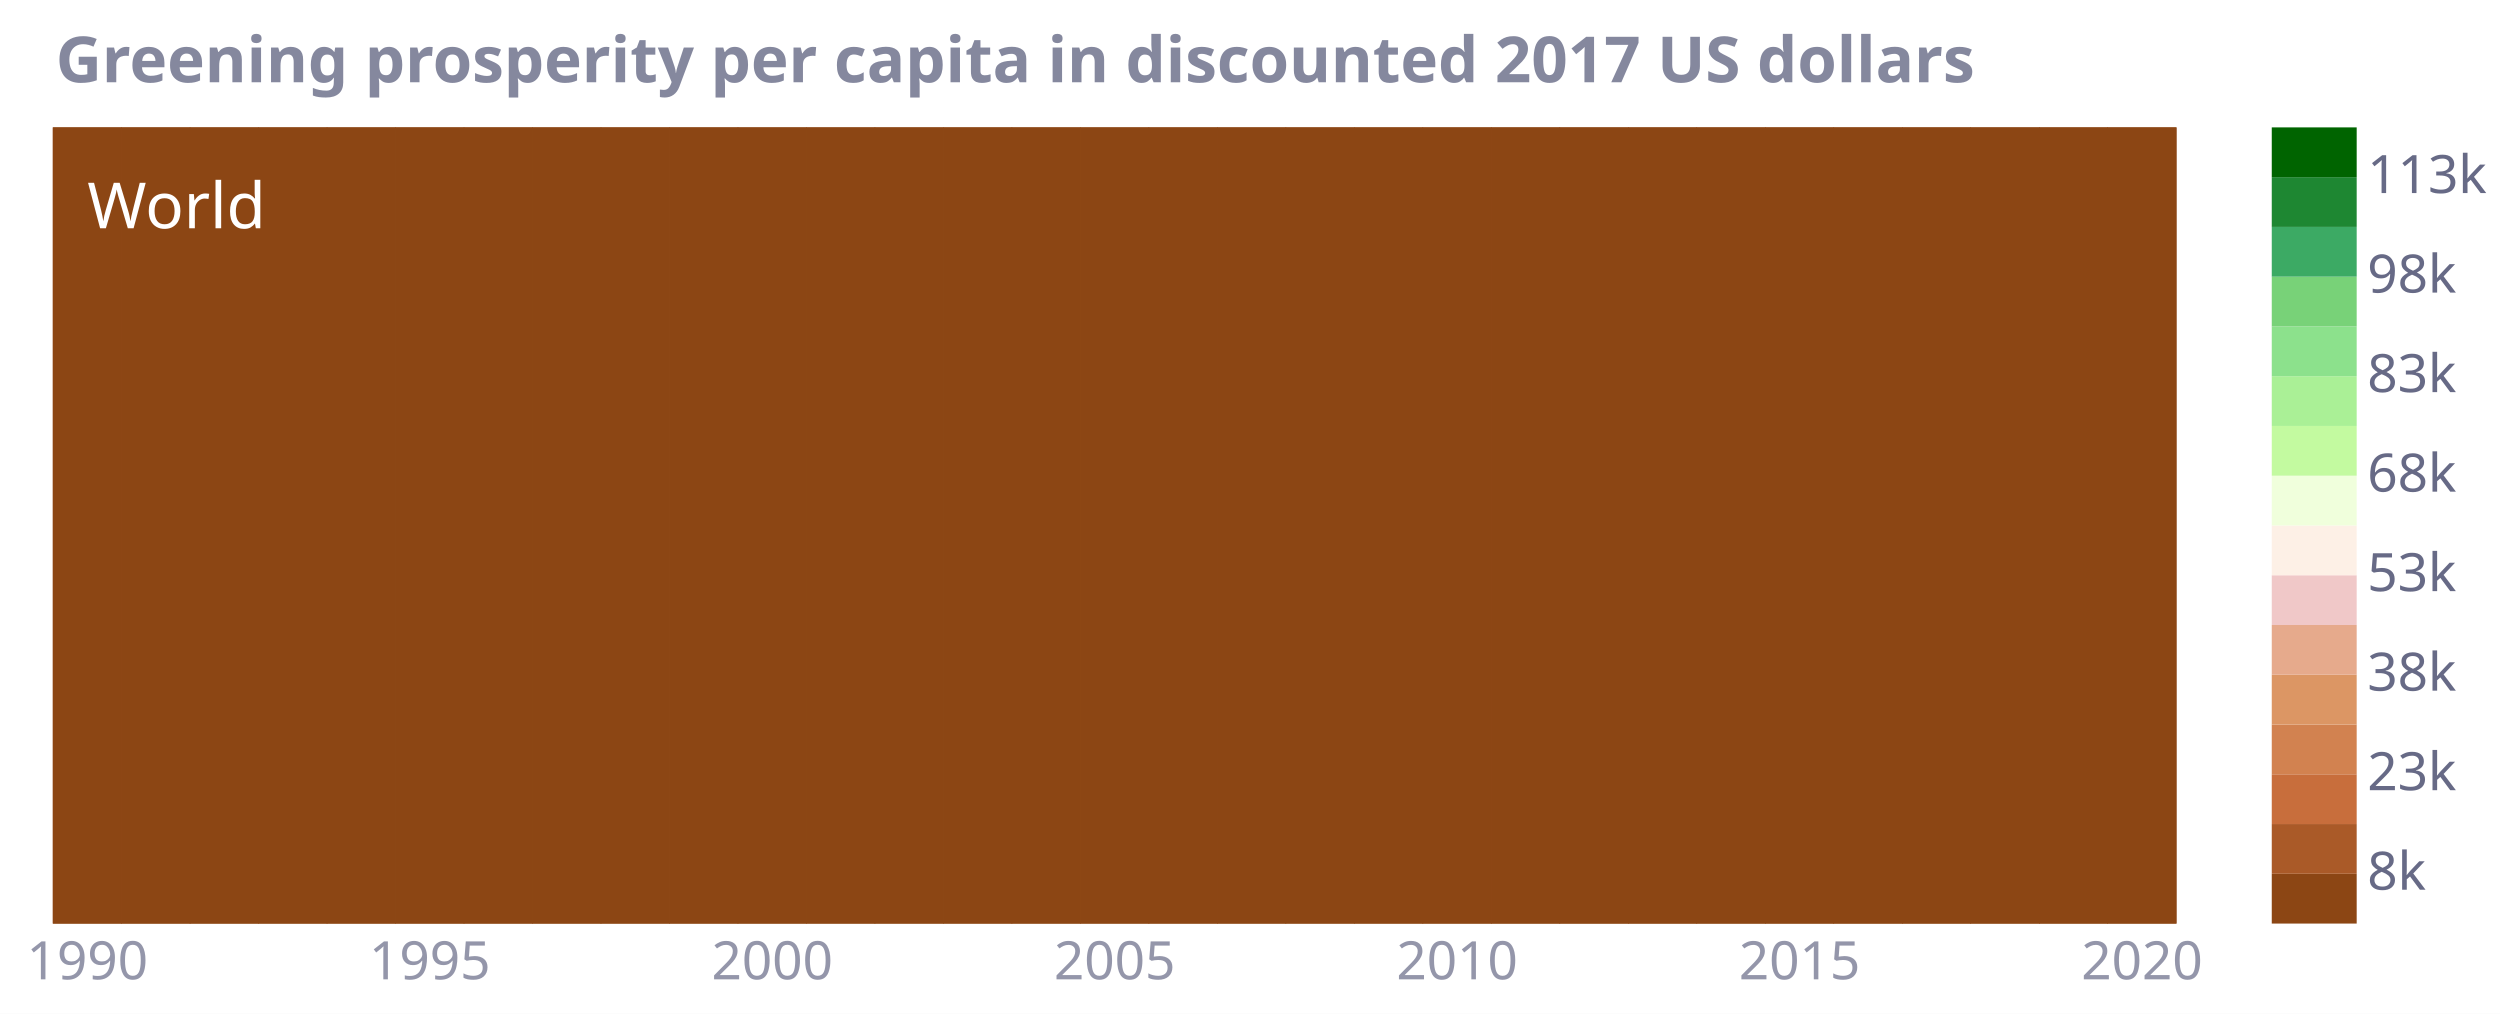
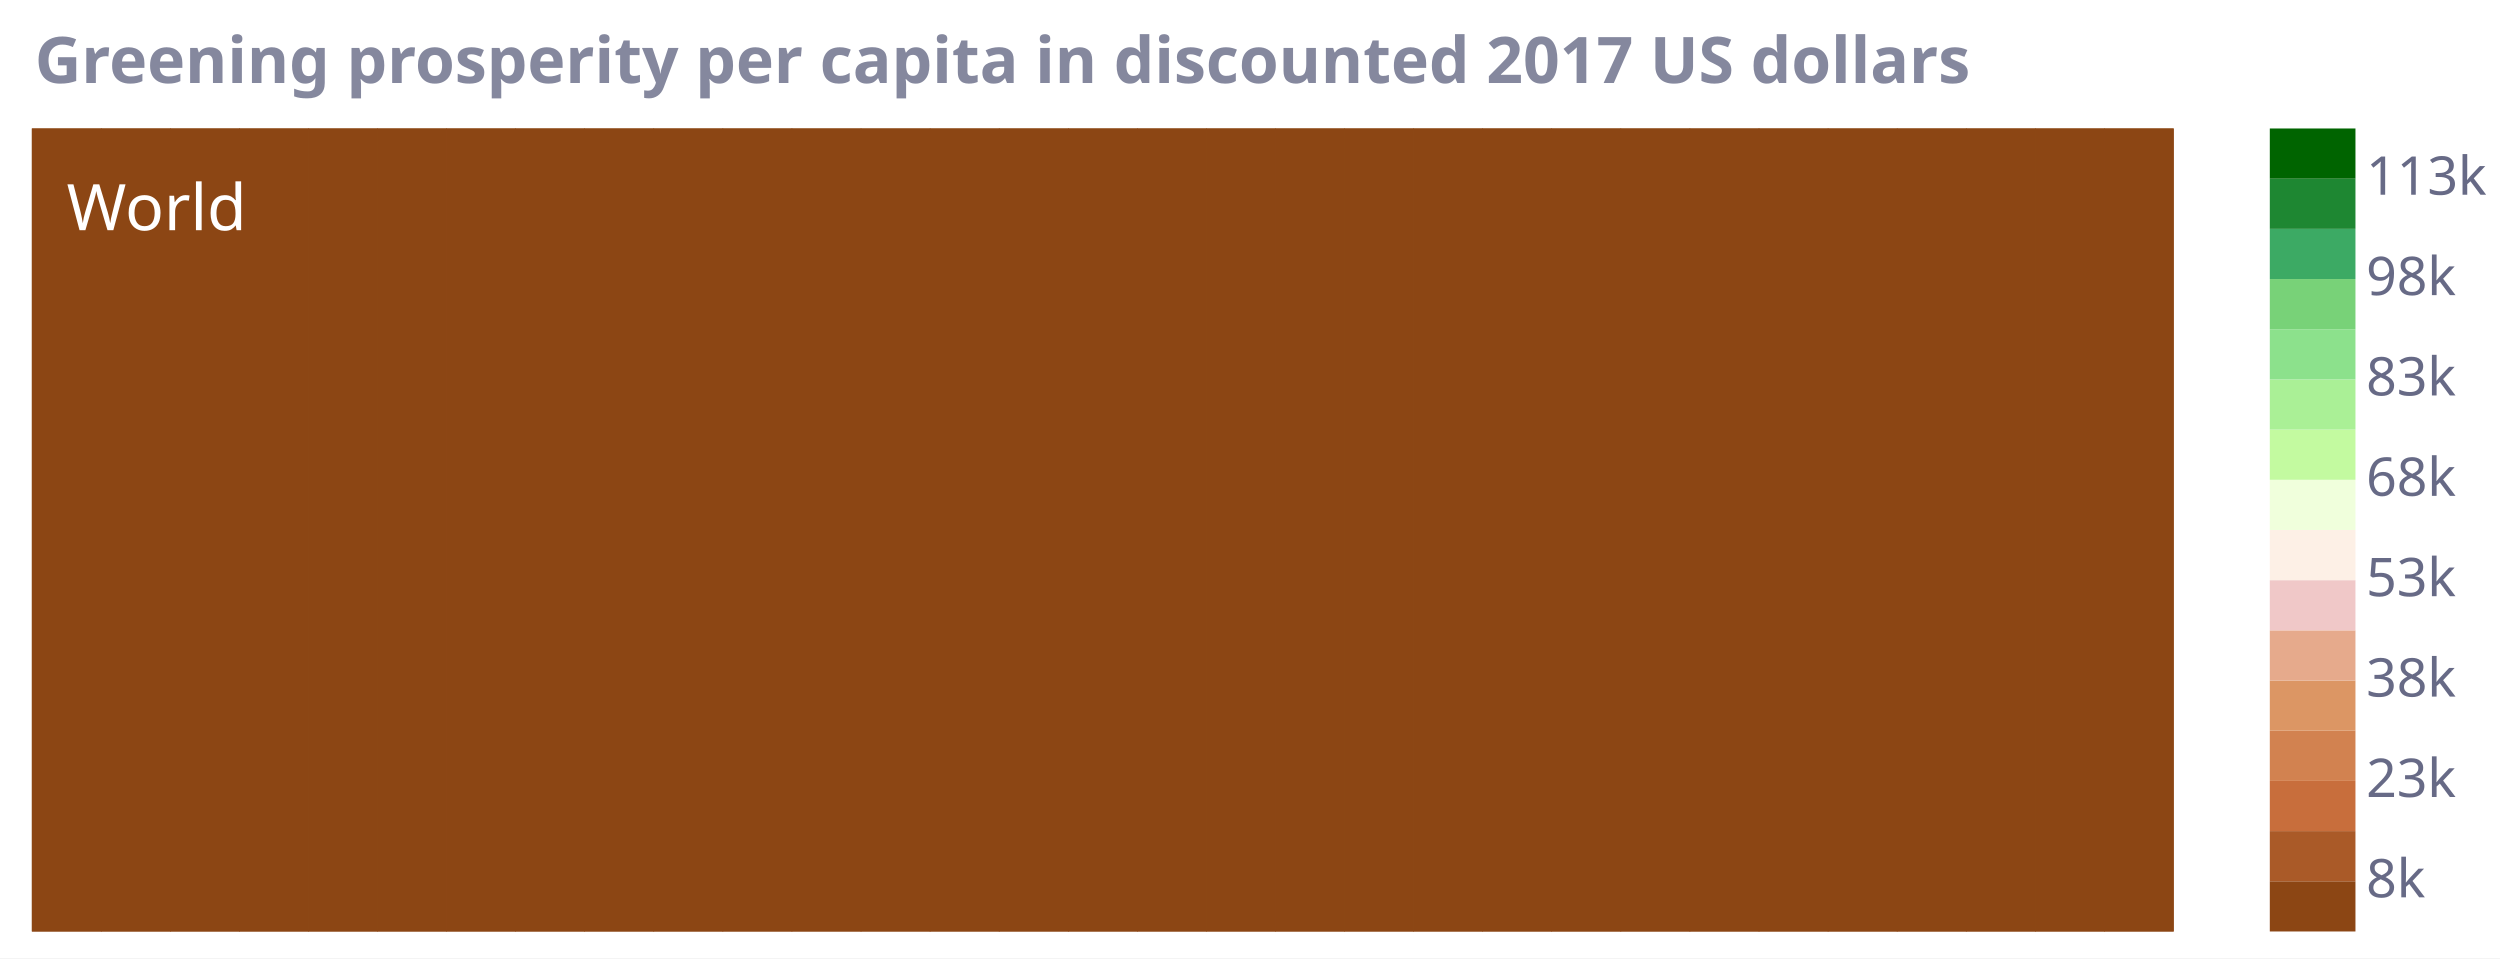
- <svg xmlns="http://www.w3.org/2000/svg" version="1.1" class="marks" width="471" height="191" viewBox="0 0 471 191">
-   <rect width="471" height="191" fill="white" />
-   <g fill="none" stroke-miterlimit="10" transform="translate(10,24)">
+ <svg xmlns="http://www.w3.org/2000/svg" version="1.1" class="marks" width="467" height="179" viewBox="0 0 467 179">
+   <rect width="467" height="179" fill="white" />
+   <g fill="none" stroke-miterlimit="10" transform="translate(6,24)">
    <g class="mark-group role-frame root" role="graphics-object" aria-roledescription="group mark container">
      <g transform="translate(0,0)">
        <path class="background" aria-hidden="true" d="M0,0h400v150h-400Z" />
        <g>
          <g class="mark-group role-axis" role="graphics-symbol" aria-roledescription="axis" aria-label="X-axis titled 'Greening prosperity per capita in discounted 2017 US dollars' for a discrete scale with 31 values: 1990, 1991, 1992, 1993, 1994, ending with 2020">
            <g transform="translate(0.5,150.5)">
              <path class="background" aria-hidden="true" d="M0,0h0v0h0Z" pointer-events="none" />
              <g>
-                 <g class="mark-text role-axis-label" pointer-events="none">
-                   <text text-anchor="middle" transform="translate(5.951613,10)" font-family="Circular Std Book" font-size="10px" fill="#676A86" fill-opacity="0.7" opacity="1">1990</text>
-                   <text text-anchor="middle" transform="translate(70.46774,10)" font-family="Circular Std Book" font-size="10px" fill="#676A86" fill-opacity="0.7" opacity="1">1995</text>
-                   <text text-anchor="middle" transform="translate(134.9839,10)" font-family="Circular Std Book" font-size="10px" fill="#676A86" fill-opacity="0.7" opacity="1">2000</text>
-                   <text text-anchor="middle" transform="translate(199.5,10)" font-family="Circular Std Book" font-size="10px" fill="#676A86" fill-opacity="0.7" opacity="1">2005</text>
-                   <text text-anchor="middle" transform="translate(264.0161,10)" font-family="Circular Std Book" font-size="10px" fill="#676A86" fill-opacity="0.7" opacity="1">2010</text>
-                   <text text-anchor="middle" transform="translate(328.5323,10)" font-family="Circular Std Book" font-size="10px" fill="#676A86" fill-opacity="0.7" opacity="1">2015</text>
-                   <text text-anchor="middle" transform="translate(393.0484,10)" font-family="Circular Std Book" font-size="10px" fill="#676A86" fill-opacity="0.7" opacity="1">2020</text>
-                 </g>
+                 <g class="mark-text role-axis-label" pointer-events="none" />
                <g class="mark-text role-axis-title" pointer-events="none">
                  <text text-anchor="start" transform="translate(0,-159)" font-family="Circular Std Book" font-size="12px" font-weight="bold" fill="#676A86" fill-opacity="0.8" opacity="1">Greening prosperity per capita in discounted 2017 US dollars</text>
                </g>
              </g>
              <path class="foreground" aria-hidden="true" d="" pointer-events="none" display="none" />
            </g>
          </g>
          <g class="mark-rect role-mark layer_0_marks" role="graphics-object" aria-roledescription="rect mark container">
            <path aria-label="Year: 1990; t: 2.41390k; GPR: 2413.9" role="graphics-symbol" aria-roledescription="bar" d="M-0.048,0h13v150h-13Z" fill="#8C4614" />
            <path aria-label="Year: 1991; t: 2.42753k; GPR: 2427.53" role="graphics-symbol" aria-roledescription="bar" d="M12.855,0h13v150h-13Z" fill="#8C4614" />
            <path aria-label="Year: 1992; t: 2.47190k; GPR: 2471.9" role="graphics-symbol" aria-roledescription="bar" d="M25.758,0h13v150h-13Z" fill="#8C4614" />
            <path aria-label="Year: 1993; t: 2.49684k; GPR: 2496.84" role="graphics-symbol" aria-roledescription="bar" d="M38.661,0h13v150h-13Z" fill="#8C4614" />
            <path aria-label="Year: 1994; t: 2.55068k; GPR: 2550.68" role="graphics-symbol" aria-roledescription="bar" d="M51.565,0h13v150h-13Z" fill="#8C4614" />
            <path aria-label="Year: 1995; t: 2.55714k; GPR: 2557.14" role="graphics-symbol" aria-roledescription="bar" d="M64.468,0h13v150h-13Z" fill="#8C4614" />
            <path aria-label="Year: 1996; t: 2.59710k; GPR: 2597.1" role="graphics-symbol" aria-roledescription="bar" d="M77.371,0h13v150h-13Z" fill="#8C4614" />
            <path aria-label="Year: 1997; t: 2.64889k; GPR: 2648.89" role="graphics-symbol" aria-roledescription="bar" d="M90.274,0h13v150h-13Z" fill="#8C4614" />
            <path aria-label="Year: 1998; t: 2.69547k; GPR: 2695.47" role="graphics-symbol" aria-roledescription="bar" d="M103.177,0h13v150h-13Z" fill="#8C4614" />
            <path aria-label="Year: 1999; t: 2.77085k; GPR: 2770.85" role="graphics-symbol" aria-roledescription="bar" d="M116.081,0h13v150h-13Z" fill="#8C4614" />
            <path aria-label="Year: 2000; t: 2.81265k; GPR: 2812.65" role="graphics-symbol" aria-roledescription="bar" d="M128.984,0h13v150h-13Z" fill="#8C4614" />
            <path aria-label="Year: 2001; t: 2.83512k; GPR: 2835.12" role="graphics-symbol" aria-roledescription="bar" d="M141.887,0h13v150h-13Z" fill="#8C4614" />
            <path aria-label="Year: 2002; t: 2.87126k; GPR: 2871.26" role="graphics-symbol" aria-roledescription="bar" d="M154.79,0h13v150h-13Z" fill="#8C4614" />
            <path aria-label="Year: 2003; t: 2.84711k; GPR: 2847.11" role="graphics-symbol" aria-roledescription="bar" d="M167.694,0h13v150h-13Z" fill="#8C4614" />
            <path aria-label="Year: 2004; t: 2.86035k; GPR: 2860.35" role="graphics-symbol" aria-roledescription="bar" d="M180.597,0h13v150h-13Z" fill="#8C4614" />
            <path aria-label="Year: 2005; t: 2.88021k; GPR: 2880.21" role="graphics-symbol" aria-roledescription="bar" d="M193.5,0h13v150h-13Z" fill="#8C4614" />
            <path aria-label="Year: 2006; t: 2.92992k; GPR: 2929.92" role="graphics-symbol" aria-roledescription="bar" d="M206.403,0h13v150h-13Z" fill="#8C4614" />
            <path aria-label="Year: 2007; t: 2.96748k; GPR: 2967.48" role="graphics-symbol" aria-roledescription="bar" d="M219.306,0h13v150h-13Z" fill="#8C4614" />
            <path aria-label="Year: 2008; t: 3.02677k; GPR: 3026.77" role="graphics-symbol" aria-roledescription="bar" d="M232.21,0h13v150h-13Z" fill="#8C4614" />
            <path aria-label="Year: 2009; t: 3.04429k; GPR: 3044.29" role="graphics-symbol" aria-roledescription="bar" d="M245.113,0h13v150h-13Z" fill="#8C4614" />
            <path aria-label="Year: 2010; t: 3.01366k; GPR: 3013.66" role="graphics-symbol" aria-roledescription="bar" d="M258.016,0h13v150h-13Z" fill="#8C4614" />
            <path aria-label="Year: 2011; t: 3.03695k; GPR: 3036.95" role="graphics-symbol" aria-roledescription="bar" d="M270.919,0h13v150h-13Z" fill="#8C4614" />
            <path aria-label="Year: 2012; t: 3.09823k; GPR: 3098.23" role="graphics-symbol" aria-roledescription="bar" d="M283.823,0h13v150h-13Z" fill="#8C4614" />
            <path aria-label="Year: 2013; t: 3.13628k; GPR: 3136.28" role="graphics-symbol" aria-roledescription="bar" d="M296.726,0h13v150h-13Z" fill="#8C4614" />
            <path aria-label="Year: 2014; t: 3.22967k; GPR: 3229.67" role="graphics-symbol" aria-roledescription="bar" d="M309.629,0h13v150h-13Z" fill="#8C4614" />
            <path aria-label="Year: 2015; t: 3.35659k; GPR: 3356.59" role="graphics-symbol" aria-roledescription="bar" d="M322.532,0h13v150h-13Z" fill="#8C4614" />
            <path aria-label="Year: 2016; t: 3.45847k; GPR: 3458.47" role="graphics-symbol" aria-roledescription="bar" d="M335.435,0h13v150h-13Z" fill="#8C4614" />
            <path aria-label="Year: 2017; t: 3.53269k; GPR: 3532.69" role="graphics-symbol" aria-roledescription="bar" d="M348.339,0h13v150h-13Z" fill="#8C4614" />
            <path aria-label="Year: 2018; t: 3.57099k; GPR: 3570.99" role="graphics-symbol" aria-roledescription="bar" d="M361.242,0h13v150h-13Z" fill="#8C4614" />
            <path aria-label="Year: 2019; t: 3.68066k; GPR: 3680.66" role="graphics-symbol" aria-roledescription="bar" d="M374.145,0h13v150h-13Z" fill="#8C4614" />
            <path aria-label="Year: 2020; t: 3.77556k; GPR: 3775.56" role="graphics-symbol" aria-roledescription="bar" d="M387.048,0h13v150h-13Z" fill="#8C4614" />
          </g>
          <g class="mark-rect role-mark layer_1_marks" role="graphics-object" aria-roledescription="rect mark container">
            <path aria-label="Year: 1990; t: 2.41390k; GPR: 2413.9" role="graphics-symbol" aria-roledescription="bar" d="M-0.048,0h13v150h-13Z" fill="#8C4614" />
            <path aria-label="Year: 1991; t: 2.42753k; GPR: 2427.53" role="graphics-symbol" aria-roledescription="bar" d="M12.855,0h13v150h-13Z" fill="#8C4614" />
            <path aria-label="Year: 1992; t: 2.47190k; GPR: 2471.9" role="graphics-symbol" aria-roledescription="bar" d="M25.758,0h13v150h-13Z" fill="#8C4614" />
            <path aria-label="Year: 1993; t: 2.49684k; GPR: 2496.84" role="graphics-symbol" aria-roledescription="bar" d="M38.661,0h13v150h-13Z" fill="#8C4614" />
            <path aria-label="Year: 1994; t: 2.55068k; GPR: 2550.68" role="graphics-symbol" aria-roledescription="bar" d="M51.565,0h13v150h-13Z" fill="#8C4614" />
            <path aria-label="Year: 1995; t: 2.55714k; GPR: 2557.14" role="graphics-symbol" aria-roledescription="bar" d="M64.468,0h13v150h-13Z" fill="#8C4614" />
            <path aria-label="Year: 1996; t: 2.59710k; GPR: 2597.1" role="graphics-symbol" aria-roledescription="bar" d="M77.371,0h13v150h-13Z" fill="#8C4614" />
            <path aria-label="Year: 1997; t: 2.64889k; GPR: 2648.89" role="graphics-symbol" aria-roledescription="bar" d="M90.274,0h13v150h-13Z" fill="#8C4614" />
            <path aria-label="Year: 1998; t: 2.69547k; GPR: 2695.47" role="graphics-symbol" aria-roledescription="bar" d="M103.177,0h13v150h-13Z" fill="#8C4614" />
            <path aria-label="Year: 1999; t: 2.77085k; GPR: 2770.85" role="graphics-symbol" aria-roledescription="bar" d="M116.081,0h13v150h-13Z" fill="#8C4614" />
            <path aria-label="Year: 2000; t: 2.81265k; GPR: 2812.65" role="graphics-symbol" aria-roledescription="bar" d="M128.984,0h13v150h-13Z" fill="#8C4614" />
            <path aria-label="Year: 2001; t: 2.83512k; GPR: 2835.12" role="graphics-symbol" aria-roledescription="bar" d="M141.887,0h13v150h-13Z" fill="#8C4614" />
            <path aria-label="Year: 2002; t: 2.87126k; GPR: 2871.26" role="graphics-symbol" aria-roledescription="bar" d="M154.79,0h13v150h-13Z" fill="#8C4614" />
            <path aria-label="Year: 2003; t: 2.84711k; GPR: 2847.11" role="graphics-symbol" aria-roledescription="bar" d="M167.694,0h13v150h-13Z" fill="#8C4614" />
            <path aria-label="Year: 2004; t: 2.86035k; GPR: 2860.35" role="graphics-symbol" aria-roledescription="bar" d="M180.597,0h13v150h-13Z" fill="#8C4614" />
            <path aria-label="Year: 2005; t: 2.88021k; GPR: 2880.21" role="graphics-symbol" aria-roledescription="bar" d="M193.5,0h13v150h-13Z" fill="#8C4614" />
            <path aria-label="Year: 2006; t: 2.92992k; GPR: 2929.92" role="graphics-symbol" aria-roledescription="bar" d="M206.403,0h13v150h-13Z" fill="#8C4614" />
            <path aria-label="Year: 2007; t: 2.96748k; GPR: 2967.48" role="graphics-symbol" aria-roledescription="bar" d="M219.306,0h13v150h-13Z" fill="#8C4614" />
            <path aria-label="Year: 2008; t: 3.02677k; GPR: 3026.77" role="graphics-symbol" aria-roledescription="bar" d="M232.21,0h13v150h-13Z" fill="#8C4614" />
            <path aria-label="Year: 2009; t: 3.04429k; GPR: 3044.29" role="graphics-symbol" aria-roledescription="bar" d="M245.113,0h13v150h-13Z" fill="#8C4614" />
            <path aria-label="Year: 2010; t: 3.01366k; GPR: 3013.66" role="graphics-symbol" aria-roledescription="bar" d="M258.016,0h13v150h-13Z" fill="#8C4614" />
            <path aria-label="Year: 2011; t: 3.03695k; GPR: 3036.95" role="graphics-symbol" aria-roledescription="bar" d="M270.919,0h13v150h-13Z" fill="#8C4614" />
            <path aria-label="Year: 2012; t: 3.09823k; GPR: 3098.23" role="graphics-symbol" aria-roledescription="bar" d="M283.823,0h13v150h-13Z" fill="#8C4614" />
            <path aria-label="Year: 2013; t: 3.13628k; GPR: 3136.28" role="graphics-symbol" aria-roledescription="bar" d="M296.726,0h13v150h-13Z" fill="#8C4614" />
            <path aria-label="Year: 2014; t: 3.22967k; GPR: 3229.67" role="graphics-symbol" aria-roledescription="bar" d="M309.629,0h13v150h-13Z" fill="#8C4614" />
            <path aria-label="Year: 2015; t: 3.35659k; GPR: 3356.59" role="graphics-symbol" aria-roledescription="bar" d="M322.532,0h13v150h-13Z" fill="#8C4614" />
            <path aria-label="Year: 2016; t: 3.45847k; GPR: 3458.47" role="graphics-symbol" aria-roledescription="bar" d="M335.435,0h13v150h-13Z" fill="#8C4614" />
            <path aria-label="Year: 2017; t: 3.53269k; GPR: 3532.69" role="graphics-symbol" aria-roledescription="bar" d="M348.339,0h13v150h-13Z" fill="#8C4614" />
            <path aria-label="Year: 2018; t: 3.57099k; GPR: 3570.99" role="graphics-symbol" aria-roledescription="bar" d="M361.242,0h13v150h-13Z" fill="#8C4614" />
            <path aria-label="Year: 2019; t: 3.68066k; GPR: 3680.66" role="graphics-symbol" aria-roledescription="bar" d="M374.145,0h13v150h-13Z" fill="#8C4614" />
            <path aria-label="Year: 2020; t: 3.77556k; GPR: 3775.56" role="graphics-symbol" aria-roledescription="bar" d="M387.048,0h13v150h-13Z" fill="#8C4614" />
          </g>
          <g class="mark-text role-mark layer_2_marks" role="graphics-object" aria-roledescription="text mark container">
            <text aria-label="Year: 1990; t: 2.41390k; GPR: 2413.9" role="graphics-symbol" aria-roledescription="text mark" text-anchor="start" transform="translate(6.451613,19)" font-family="Circular Std Book" font-size="12px" fill="white">World</text>
          </g>
          <g class="mark-group role-legend" role="graphics-symbol" aria-roledescription="legend" aria-label="Discrete legend for fill color with 15 boundaries: 8k, 16k, 23k, 31k, 38k, 46k, 53k, 61k, 68k, 75k, 83k, 90k, 98k, 105k, 113k">
            <g transform="translate(418,0)">
              <path class="background" aria-hidden="true" d="M0,0h38v150h-38Z" pointer-events="none" />
              <g>
                <g class="mark-group role-legend-entry">
                  <g transform="translate(0,0)">
                    <path class="background" aria-hidden="true" d="M0,0h0v0h0Z" pointer-events="none" />
                    <g>
                      <g class="mark-rect role-legend-band" pointer-events="none">
                        <path d="M0,140.625h16v9.375h-16Z" fill="#8C4614" stroke="#ddd" stroke-width="0" opacity="1" />
                        <path d="M0,131.25h16v9.375h-16Z" fill="#AA5A28" stroke="#ddd" stroke-width="0" opacity="1" />
                        <path d="M0,121.875h16v9.375h-16Z" fill="#C86E3C" stroke="#ddd" stroke-width="0" opacity="1" />
                        <path d="M0,112.5h16v9.375h-16Z" fill="#D28250" stroke="#ddd" stroke-width="0" opacity="1" />
                        <path d="M0,103.125h16v9.375h-16Z" fill="#DC9664" stroke="#ddd" stroke-width="0" opacity="1" />
                        <path d="M0,93.75h16v9.375h-16Z" fill="#E6AA8C" stroke="#ddd" stroke-width="0" opacity="1" />
                        <path d="M0,84.375h16v9.375h-16Z" fill="#F0C8C8" stroke="#ddd" stroke-width="0" opacity="1" />
                        <path d="M0,75h16v9.375h-16Z" fill="#FDF0E6" stroke="#ddd" stroke-width="0" opacity="1" />
                        <path d="M0,65.625h16v9.375h-16Z" fill="#F0FFDC" stroke="#ddd" stroke-width="0" opacity="1" />
                        <path d="M0,56.25h16v9.375h-16Z" fill="#C3FAA0" stroke="#ddd" stroke-width="0" opacity="1" />
                        <path d="M0,46.875h16v9.375h-16Z" fill="#AAF096" stroke="#ddd" stroke-width="0" opacity="1" />
                        <path d="M0,37.5h16v9.375h-16Z" fill="#8CE18C" stroke="#ddd" stroke-width="0" opacity="1" />
                        <path d="M0,28.125h16v9.375h-16Z" fill="#78D278" stroke="#ddd" stroke-width="0" opacity="1" />
                        <path d="M0,18.75h16v9.375h-16Z" fill="#3CAA64" stroke="#ddd" stroke-width="0" opacity="1" />
                        <path d="M0,9.375h16v9.375h-16Z" fill="#1E8732" stroke="#ddd" stroke-width="0" opacity="1" />
                        <path d="M0,0h16v9.375h-16Z" fill="#006400" stroke="#ddd" stroke-width="0" opacity="1" />
                      </g>
                      <g class="mark-text role-legend-label" pointer-events="none">
                        <text text-anchor="start" transform="translate(18,148)" font-family="Circular Std Book" font-size="10px" fill="#676A86" opacity="1" />
                        <text text-anchor="start" transform="translate(18,143.625)" font-family="Circular Std Book" font-size="10px" fill="#676A86" opacity="1">8k</text>
                        <text text-anchor="start" transform="translate(18,134.25)" font-family="Circular Std Book" font-size="10px" fill="#676A86" opacity="0">16k</text>
                        <text text-anchor="start" transform="translate(18,124.875)" font-family="Circular Std Book" font-size="10px" fill="#676A86" opacity="1">23k</text>
                        <text text-anchor="start" transform="translate(18,115.5)" font-family="Circular Std Book" font-size="10px" fill="#676A86" opacity="0">31k</text>
                        <text text-anchor="start" transform="translate(18,106.125)" font-family="Circular Std Book" font-size="10px" fill="#676A86" opacity="1">38k</text>
                        <text text-anchor="start" transform="translate(18,96.75)" font-family="Circular Std Book" font-size="10px" fill="#676A86" opacity="0">46k</text>
                        <text text-anchor="start" transform="translate(18,87.375)" font-family="Circular Std Book" font-size="10px" fill="#676A86" opacity="1">53k</text>
                        <text text-anchor="start" transform="translate(18,78)" font-family="Circular Std Book" font-size="10px" fill="#676A86" opacity="0">61k</text>
                        <text text-anchor="start" transform="translate(18,68.625)" font-family="Circular Std Book" font-size="10px" fill="#676A86" opacity="1">68k</text>
                        <text text-anchor="start" transform="translate(18,59.25)" font-family="Circular Std Book" font-size="10px" fill="#676A86" opacity="0">75k</text>
                        <text text-anchor="start" transform="translate(18,49.875)" font-family="Circular Std Book" font-size="10px" fill="#676A86" opacity="1">83k</text>
                        <text text-anchor="start" transform="translate(18,40.5)" font-family="Circular Std Book" font-size="10px" fill="#676A86" opacity="0">90k</text>
                        <text text-anchor="start" transform="translate(18,31.125)" font-family="Circular Std Book" font-size="10px" fill="#676A86" opacity="1">98k</text>
                        <text text-anchor="start" transform="translate(18,21.75)" font-family="Circular Std Book" font-size="10px" fill="#676A86" opacity="0">105k</text>
                        <text text-anchor="start" transform="translate(18,12.375)" font-family="Circular Std Book" font-size="10px" fill="#676A86" opacity="1">113k</text>
                      </g>
                    </g>
                    <path class="foreground" aria-hidden="true" d="" pointer-events="none" display="none" />
                  </g>
                </g>
              </g>
              <path class="foreground" aria-hidden="true" d="" pointer-events="none" display="none" />
            </g>
          </g>
        </g>
        <path class="foreground" aria-hidden="true" d="" display="none" />
      </g>
    </g>
  </g>
</svg>
